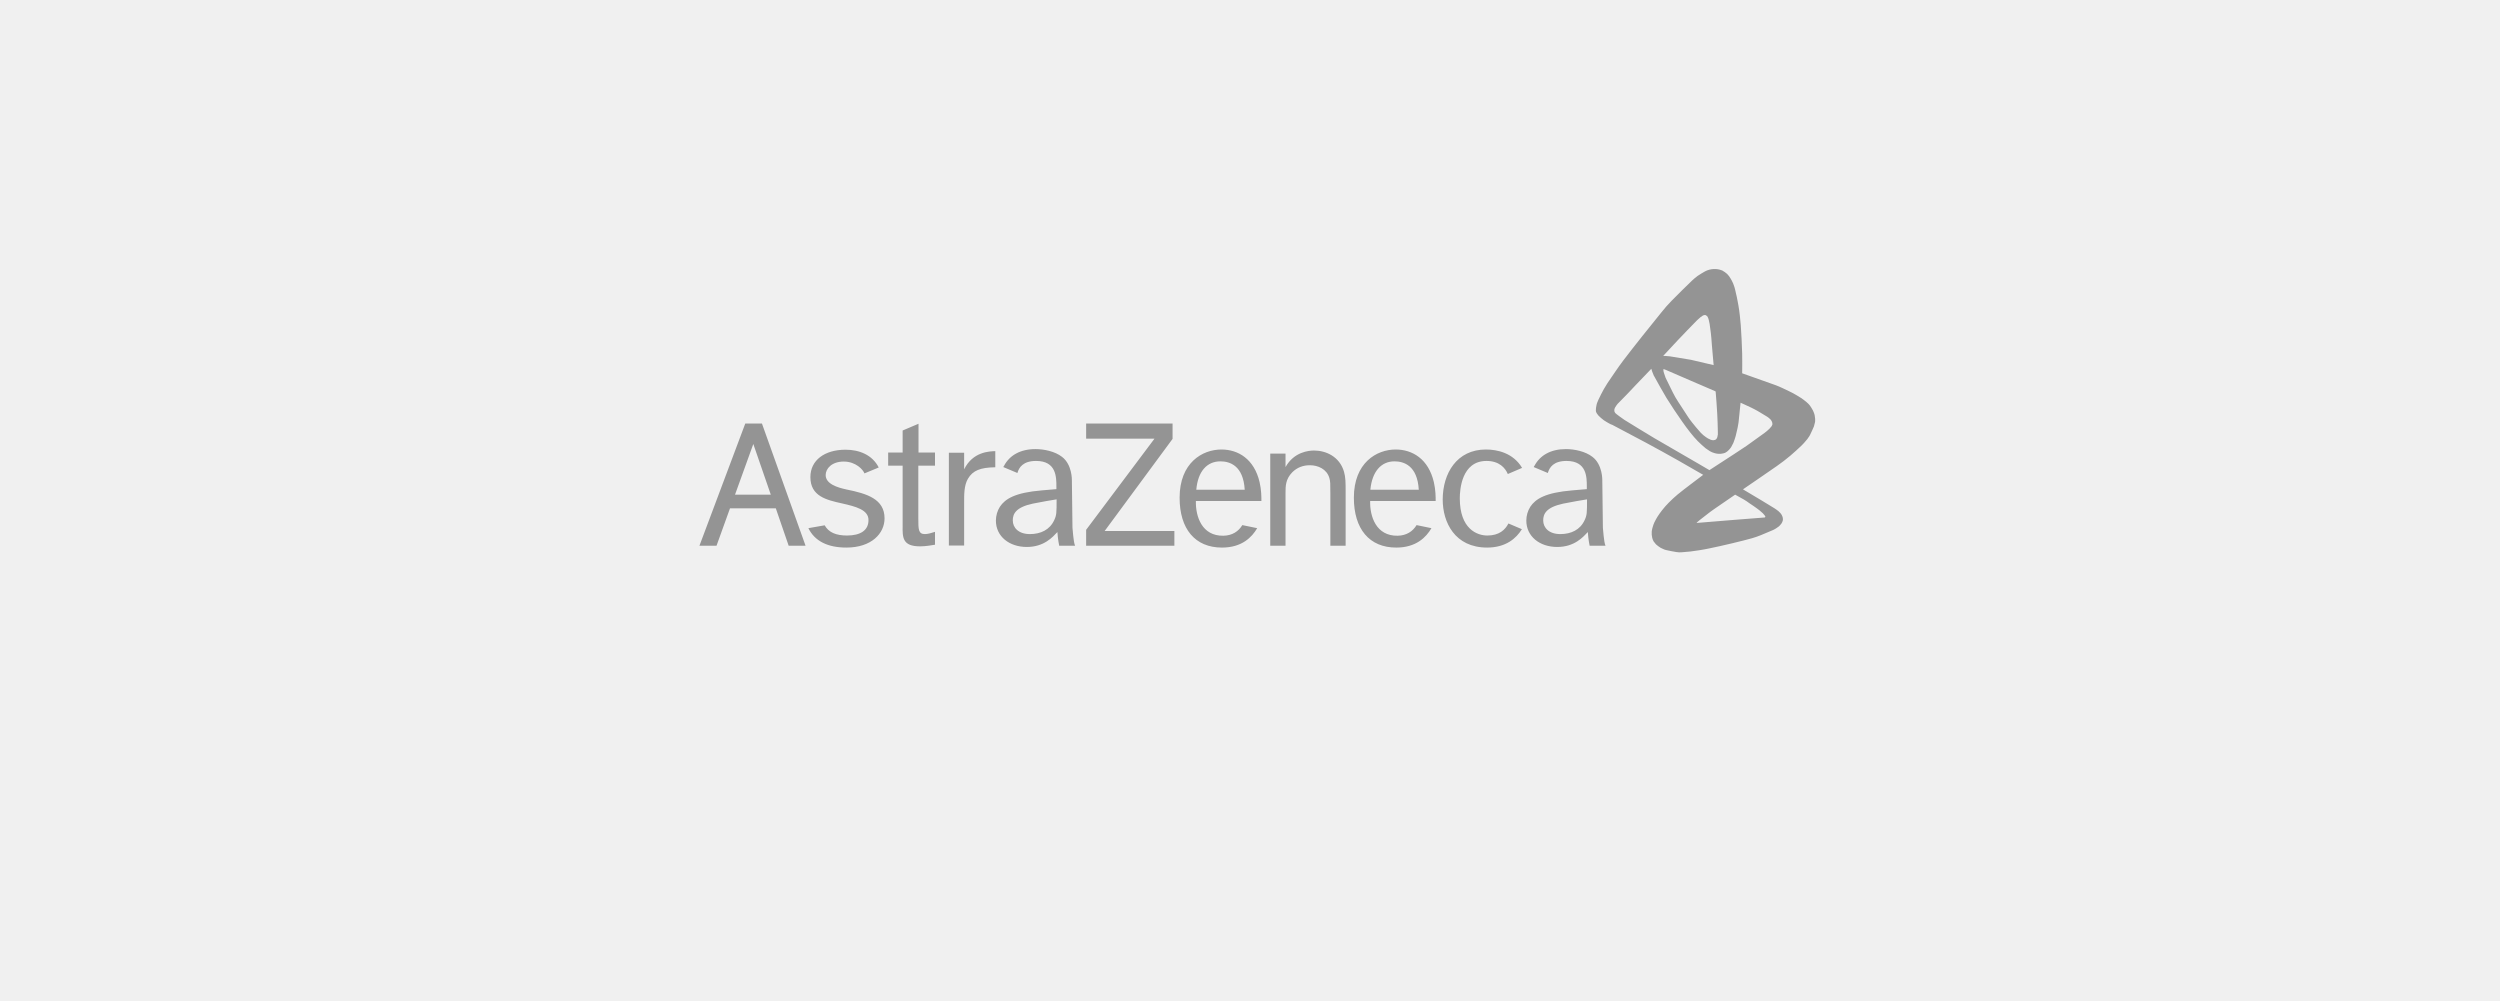
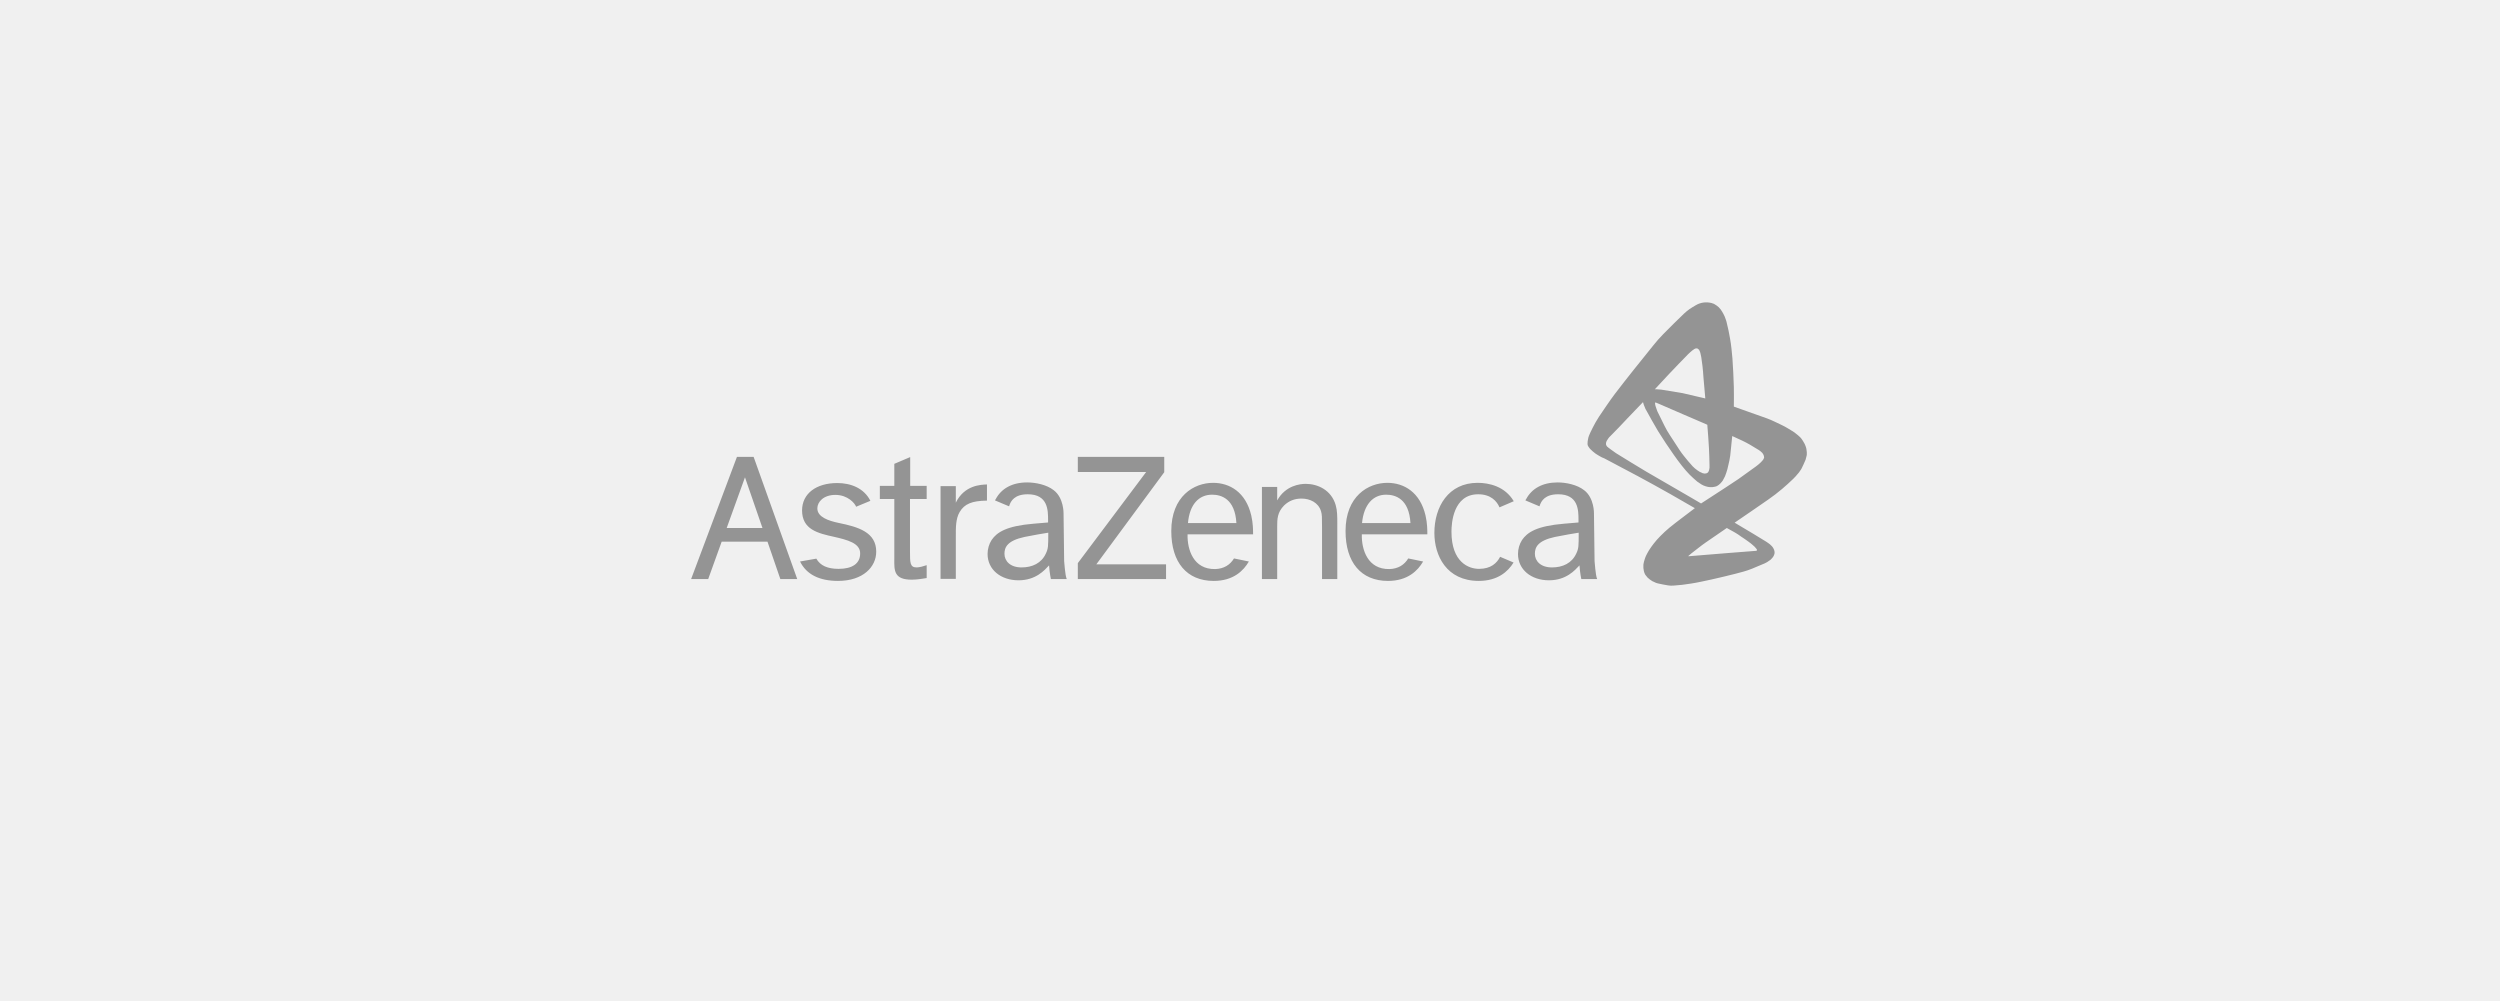
<svg xmlns="http://www.w3.org/2000/svg" width="300" height="120" viewBox="0 0 300 120" fill="none">
  <g clip-path="url(#a)" fill-rule="evenodd" clip-rule="evenodd" fill="#949494">
-     <path d="m88.202 59.359 2.195-6.08 2.098 6.08h-4.293Zm6.44 6.13h2.025l-5.233-14.663h-2.002l-5.5 14.663h2.05l1.617-4.487h5.499l1.543 4.487Zm6.415-5.076c-1.881-.417-3.81-.858-3.81-3.163 0-2.01 1.688-3.285 4.22-3.285 1.64 0 3.208.613 3.98 2.133l-1.713.71c-.144-.416-1.013-1.421-2.484-1.421-1.447 0-2.17.858-2.17 1.618 0 1.054 1.374 1.496 2.532 1.74 2.412.491 4.534 1.129 4.534 3.458 0 1.814-1.568 3.506-4.582 3.506-2.22 0-3.787-.76-4.559-2.33l1.954-.342c.482.858 1.375 1.226 2.677 1.226 1.64 0 2.581-.638 2.581-1.84.024-1.25-1.544-1.642-3.16-2.01Zm9.141-6.105h2.002v1.57h-2.002v6.325c0 1.324 0 1.888.796 1.888.338 0 .844-.147 1.206-.27v1.545c-.313.05-1.085.196-1.785.196-2.122 0-2.122-1.054-2.098-2.5v-7.185h-1.737v-1.57h1.737V51.66l1.905-.81v3.458h-.024Zm5.499.024v1.986c1.037-2.108 3.015-2.157 3.739-2.182v1.937c-1.809.025-2.702.393-3.28 1.373-.483.81-.459 1.937-.459 2.894v5.124h-1.833V54.332h1.833Zm25.012-3.506v1.84l-8.153 11.057h8.37v1.766h-10.589v-1.913l8.201-10.935h-8.201v-1.815h10.372Zm13.554 3.605v1.618c1.014-1.815 2.774-1.986 3.425-1.986 1.399 0 3.063.71 3.594 2.55.193.662.193 1.348.193 2.28v6.596h-1.833v-6.302c0-1.128 0-1.446-.121-1.839-.313-1.054-1.35-1.52-2.339-1.52-.82 0-1.52.27-2.099.834-.819.833-.82 1.667-.82 2.5v6.327h-1.833V54.43h1.833Zm28.364 9.072c-.675 1.103-1.929 2.206-4.172 2.206-3.883 0-5.33-3.04-5.33-5.762 0-3.138 1.688-6.007 5.185-6.007 1.375 0 3.28.417 4.341 2.207l-1.712.735c-.314-.735-1.037-1.569-2.557-1.569-3.014 0-3.207 3.506-3.207 4.487 0 3.678 2.074 4.463 3.304 4.463 1.423 0 2.146-.687 2.532-1.447l1.616.687Zm-39.072-4.733h5.812c-.169-2.917-1.809-3.408-2.918-3.408-1.592 0-2.701 1.177-2.894 3.408Zm7.308 4.61c-.627 1.079-1.833 2.33-4.221 2.33-3.232 0-5.089-2.232-5.089-5.983 0-4.193 2.725-5.787 5.016-5.787 2.002 0 3.932 1.128 4.583 3.923.217.932.217 1.79.217 2.256h-7.863c-.048 1.863.724 4.217 3.305 4.168 1.061-.024 1.809-.515 2.267-1.275l1.785.368Zm13.579-4.61h5.812c-.168-2.917-1.809-3.408-2.918-3.408-1.568 0-2.677 1.177-2.894 3.408Zm7.332 4.61c-.627 1.079-1.833 2.33-4.221 2.33-3.232 0-5.089-2.232-5.089-5.983 0-4.193 2.725-5.787 5.017-5.787 2.002 0 3.931 1.128 4.582 3.923.217.932.217 1.79.217 2.256h-7.862c-.049 1.863.723 4.217 3.304 4.168 1.061-.024 1.809-.515 2.267-1.275l1.785.368Zm20.887 2.109h-1.905s-.169-.785-.217-1.643c-.556.588-1.593 1.79-3.667 1.79-2.122 0-3.714-1.275-3.714-3.163 0-.589.169-1.177.482-1.668.627-.931 1.785-1.691 5.042-1.961l1.736-.147v-.294c0-1.153 0-3.09-2.437-3.09-1.543 0-2.049.76-2.242 1.447l-1.689-.711a.399.399 0 0 1 .097-.172c.651-1.226 1.929-1.986 3.762-1.986 1.014 0 2.34.27 3.184.932 1.23.931 1.182 2.795 1.182 2.795l.072 5.713c.025.049.097 1.692.314 2.158Zm-2.509-3.065c.29-.613.29-.883.29-2.501-.723.122-1.688.27-2.871.515-2.025.441-2.387 1.226-2.387 2.01 0 .883.699 1.643 2.05 1.643 1.302 0 2.388-.515 2.918-1.667Zm-61.141 3.065h-1.906s-.168-.785-.217-1.643c-.554.588-1.591 1.79-3.666 1.79-2.122 0-3.714-1.275-3.714-3.163 0-.589.169-1.177.482-1.668.628-.931 1.785-1.691 5.041-1.961l1.737-.147v-.294c0-1.153 0-3.09-2.436-3.09-1.544 0-2.05.76-2.243 1.447l-1.689-.711c.025-.05.049-.123.097-.172.651-1.226 1.929-1.986 3.763-1.986 1.012 0 2.339.27 3.183.932 1.23.931 1.182 2.795 1.182 2.795l.072 5.713c.024.049.097 1.692.314 2.158Zm-2.508-3.065c.289-.613.289-.883.289-2.501-.724.122-1.688.27-2.87.515-2.026.441-2.388 1.226-2.388 2.01 0 .883.7 1.643 2.05 1.643 1.303 0 2.388-.515 2.919-1.667Zm91.288-12.358c0-.074-.023-.147-.023-.196a1.929 1.929 0 0 0-.121-.393 1.925 1.925 0 0 0-.193-.392c-.072-.147-.169-.27-.265-.417-.048-.073-.121-.147-.193-.22-.073-.074-.144-.148-.241-.221-.193-.147-.362-.294-.579-.442-.459-.27-.892-.563-1.375-.784-.579-.27-1.135-.564-1.737-.785l-4.003-1.422c0-.785.024-1.545 0-2.33a81.612 81.612 0 0 0-.17-3.456c-.071-.81-.144-1.594-.289-2.403-.096-.613-.241-1.226-.385-1.84-.025-.146-.073-.269-.12-.416a3.576 3.576 0 0 0-.29-.687c-.097-.171-.193-.343-.314-.514a1.923 1.923 0 0 0-.507-.49 2.087 2.087 0 0 0-.313-.197 1.345 1.345 0 0 0-.29-.098c-.145-.05-.289-.05-.457-.074-.362-.024-.7.025-1.038.147-.12.05-.241.099-.361.172-.266.147-.531.319-.796.49-.217.172-.458.344-.653.54-.843.809-1.663 1.618-2.483 2.452-.434.441-.844.907-1.23 1.397-1.544 1.913-3.088 3.825-4.583 5.787-.651.858-1.254 1.79-1.882 2.697-.144.22-.289.466-.433.711-.217.417-.458.834-.651 1.275-.048.123-.097.22-.145.343-.049.123-.072.22-.097.344a2.782 2.782 0 0 0-.072.637c0 .05.025.098.025.147.023.05.047.098.072.147.072.098.144.221.217.295.096.098.193.196.313.294.121.098.217.171.338.27.217.147.433.27.651.392l.289.147c.025.025-.072-.025-.096-.05h.024l.169.075c1.326.71 2.653 1.397 3.979 2.108a211.89 211.89 0 0 1 3.957 2.182l2.942 1.692c-1.013.785-2.074 1.545-3.063 2.354a14.44 14.44 0 0 0-1.086 1.005c-.29.294-.555.589-.796.907a9.324 9.324 0 0 0-.555.785c-.144.22-.241.441-.361.662a3.548 3.548 0 0 0-.193.54c-.048.122-.072.27-.097.392-.024.073-.024.171-.024.245v.294c.024.245.073.515.193.736.024.049.048.098.097.147.072.098.144.196.217.27.072.073.168.147.265.22.096.074.192.123.289.196.097.05.218.099.314.147.096.05.216.099.337.123.412.098.821.172 1.255.245.193.025.409.05.627.025a20.057 20.057 0 0 0 2.122-.245c.82-.123 1.641-.32 2.46-.49.965-.221 1.929-.442 2.871-.687.675-.172 1.35-.344 2.003-.613.505-.22 1.012-.417 1.518-.638.121-.049.218-.122.314-.171a2 2 0 0 0 .289-.197.839.839 0 0 0 .217-.196c.048-.049.121-.122.169-.196.072-.122.145-.245.169-.368a.825.825 0 0 0 0-.343 1.25 1.25 0 0 0-.12-.319 1.118 1.118 0 0 0-.193-.27c-.145-.146-.289-.294-.459-.392l-.217-.147c-.53-.319-1.037-.637-1.567-.956l-2.22-1.324c1.351-.932 2.702-1.839 4.028-2.77a21.336 21.336 0 0 0 1.664-1.276c.459-.392.893-.784 1.327-1.201.217-.196.386-.417.579-.638.097-.098.168-.196.241-.318.072-.099.145-.197.193-.295.169-.343.338-.71.482-1.054.049-.147.072-.319.12-.466.026-.073.026-.147.026-.22v-.221c0-.05-.026-.123-.026-.196Zm-16.497-9.195c.748-.785 1.496-1.57 2.268-2.354.144-.147.29-.27.434-.392a.439.439 0 0 1 .168-.123c.049-.024.074-.073.121-.098a.183.183 0 0 1 .097-.049c.048-.024.072-.024.12-.049h.121a.18.18 0 0 1 .12.05.534.534 0 0 1 .121.097c.024.025.048.05.048.074a.182.182 0 0 1 .049.098c.048.098.071.196.097.294.023.147.071.294.095.442l.146 1.078c.048.466.096.932.12 1.398l.217 2.476-2.726-.637-2.533-.417-.602-.049h-.193c.579-.613 1.133-1.226 1.712-1.839Zm-1.688 3.433h.048l.097.024.241.098.339.147c.868.368 1.736.76 2.604 1.128.579.245 1.158.49 1.712.736l1.134.49.096.05c.072.907.145 1.814.193 2.721.048.711.048 1.422.072 2.133v.27c0 .049 0 .098-.024.147 0 .049-.024.098-.024.147-.024.05-.024.098-.048.147-.024.05-.049.074-.072.123-.025.024-.025.024-.048.049-.025.024-.049.024-.073.049a.345.345 0 0 1-.168.049.332.332 0 0 1-.218 0c-.048 0-.072-.025-.12-.025a.184.184 0 0 1-.121-.049c-.097-.049-.168-.073-.265-.122-.097-.05-.193-.123-.266-.172a64.61 64.61 0 0 0-.29-.22c-.096-.099-.192-.172-.289-.27-.193-.221-.385-.442-.579-.662-.338-.417-.675-.81-.964-1.25-.386-.614-.795-1.202-1.183-1.815a10.506 10.506 0 0 1-.65-1.128l-.868-1.765-.194-.565-.048-.171-.024-.172v-.122Zm9.623 15.618c.241.148.483.295.7.466.289.196.603.393.892.613.218.147.41.319.603.49a1.2 1.2 0 0 1 .242.246c.073.073.121.147.169.22v.075s0 .024-.025.024l-.023.024c-.025 0-.025 0-.048.025h-.073c-1.158.098-2.292.171-3.449.27l-4.486.367h-.146l.073-.073.288-.246c.581-.44 1.135-.907 1.739-1.324l2.532-1.74 1.012.563Zm3.449-8.974a.717.717 0 0 1-.121.246c-.071.098-.168.171-.241.27-.191.17-.361.343-.577.49-.725.515-1.424 1.03-2.147 1.544-.507.344-1.013.662-1.521 1.006l-2.942 1.912-1.254-.735-5.33-3.09c-1.206-.736-2.412-1.446-3.618-2.207a11.014 11.014 0 0 1-.652-.465c-.072-.05-.12-.098-.192-.147-.024-.025-.049-.025-.072-.05-.049-.049-.097-.098-.145-.122a.538.538 0 0 1-.121-.196c-.024-.05-.024-.074-.024-.123v-.123a.918.918 0 0 1 .096-.27c.122-.195.242-.392.411-.539a86.2 86.2 0 0 0 2.074-2.157l1.857-1.937.097.318.216.54.025.024c.482.858.964 1.766 1.471 2.6.603.98 1.254 1.936 1.904 2.868.315.442.629.883.965 1.3.291.367.604.735.918 1.054.289.294.603.564.916.833.169.123.338.221.507.344.169.098.337.171.507.22.168.05.337.099.505.099.193.024.411 0 .604-.05.048-.024.12-.024.168-.048l.144-.074a.507.507 0 0 0 .146-.098c.072-.05.144-.123.217-.196.049-.05.12-.123.169-.197a.997.997 0 0 0 .169-.27c.144-.244.264-.49.337-.76.097-.293.194-.588.242-.882.096-.392.193-.809.241-1.201l.241-2.354c.554.27 1.109.49 1.664.784.53.27 1.037.613 1.544.908.049.024.12.073.169.122.072.074.144.123.217.196.072.074.12.172.168.27.025.05.025.098.048.147v.074c.025.073.025.098 0 .122Z" />
+     <path d="m87.203 63.359 2.194-6.08 2.099 6.08h-4.293Zm6.44 6.13h2.025l-5.233-14.663h-2.002l-5.5 14.663h2.05l1.617-4.487h5.499l1.543 4.487Zm6.415-5.076c-1.881-.417-3.81-.858-3.81-3.163 0-2.01 1.688-3.285 4.22-3.285 1.64 0 3.208.613 3.98 2.133l-1.713.71c-.144-.416-1.013-1.421-2.484-1.421-1.447 0-2.17.858-2.17 1.618 0 1.054 1.374 1.496 2.532 1.74 2.412.491 4.534 1.129 4.534 3.458 0 1.814-1.568 3.506-4.582 3.506-2.22 0-3.787-.76-4.559-2.33l1.954-.342c.482.858 1.375 1.226 2.677 1.226 1.64 0 2.581-.638 2.581-1.84.024-1.25-1.544-1.642-3.16-2.01Zm9.141-6.105h2.002v1.57h-2.002v6.325c0 1.324 0 1.888.796 1.888.338 0 .844-.147 1.206-.27v1.545c-.314.05-1.085.196-1.785.196-2.122 0-2.122-1.054-2.098-2.5v-7.185h-1.737v-1.57h1.737V55.66l1.905-.81v3.458h-.024Zm5.499.024v1.986c1.037-2.108 3.015-2.157 3.739-2.182v1.937c-1.809.025-2.702.393-3.281 1.373-.482.81-.458 1.937-.458 2.894v5.124h-1.833V58.332h1.833Zm25.012-3.506v1.84l-8.153 11.057h8.37v1.766h-10.589v-1.913l8.201-10.935h-8.201v-1.815h10.372Zm13.554 3.605v1.618c1.013-1.815 2.774-1.986 3.425-1.986 1.399 0 3.063.71 3.594 2.55.193.662.193 1.348.193 2.28v6.596h-1.833v-6.302c0-1.128 0-1.446-.121-1.839-.313-1.054-1.35-1.52-2.339-1.52-.82 0-1.52.27-2.099.834-.819.833-.82 1.667-.82 2.5v6.327h-1.833V58.43h1.833Zm28.364 9.072c-.675 1.103-1.929 2.206-4.172 2.206-3.883 0-5.331-3.04-5.331-5.762 0-3.138 1.689-6.007 5.186-6.007 1.375 0 3.28.417 4.341 2.207l-1.712.735c-.314-.735-1.037-1.569-2.557-1.569-3.014 0-3.207 3.506-3.207 4.487 0 3.678 2.074 4.463 3.304 4.463 1.423 0 2.146-.687 2.532-1.447l1.616.687Zm-39.072-4.733h5.812c-.169-2.917-1.809-3.408-2.918-3.408-1.592 0-2.701 1.177-2.894 3.408Zm7.308 4.61c-.627 1.079-1.833 2.33-4.221 2.33-3.232 0-5.089-2.232-5.089-5.983 0-4.193 2.725-5.787 5.016-5.787 2.002 0 3.932 1.128 4.583 3.923.217.932.217 1.79.217 2.256h-7.863c-.048 1.863.724 4.217 3.305 4.168 1.061-.024 1.809-.515 2.267-1.275l1.785.368Zm13.579-4.61h5.812c-.168-2.917-1.809-3.408-2.918-3.408-1.568 0-2.677 1.177-2.894 3.408Zm7.332 4.61c-.627 1.079-1.833 2.33-4.221 2.33-3.232 0-5.089-2.232-5.089-5.983 0-4.193 2.725-5.787 5.017-5.787 2.002 0 3.931 1.128 4.582 3.923.217.932.217 1.79.217 2.256h-7.862c-.049 1.863.723 4.217 3.304 4.168 1.061-.024 1.809-.515 2.267-1.275l1.785.368Zm20.887 2.109h-1.905s-.169-.785-.218-1.643c-.555.588-1.592 1.79-3.666 1.79-2.122 0-3.714-1.275-3.714-3.163 0-.589.169-1.177.482-1.668.627-.931 1.785-1.691 5.042-1.961l1.736-.147v-.294c0-1.153 0-3.09-2.437-3.09-1.543 0-2.049.76-2.242 1.447l-1.689-.711a.399.399 0 0 1 .097-.172c.651-1.226 1.929-1.986 3.762-1.986 1.014 0 2.34.27 3.184.932 1.23.931 1.182 2.795 1.182 2.795l.072 5.713c.025.049.097 1.692.314 2.158Zm-2.509-3.065c.29-.613.29-.883.29-2.501-.723.122-1.688.27-2.871.515-2.025.441-2.387 1.226-2.387 2.01 0 .883.699 1.643 2.05 1.643 1.302 0 2.388-.515 2.918-1.667Zm-61.141 3.065h-1.906s-.168-.785-.217-1.643c-.554.588-1.591 1.79-3.666 1.79-2.122 0-3.714-1.275-3.714-3.163 0-.589.169-1.177.482-1.668.628-.931 1.785-1.691 5.041-1.961l1.737-.147v-.294c0-1.153 0-3.09-2.436-3.09-1.544 0-2.05.76-2.243 1.447l-1.689-.711c.025-.05.049-.123.097-.172.651-1.226 1.929-1.986 3.763-1.986 1.012 0 2.339.27 3.183.932 1.23.931 1.182 2.795 1.182 2.795l.072 5.713c.024.049.097 1.692.314 2.158Zm-2.508-3.065c.289-.613.289-.883.289-2.501-.724.122-1.688.27-2.87.515-2.026.441-2.388 1.226-2.388 2.01 0 .883.7 1.643 2.05 1.643 1.303 0 2.388-.515 2.919-1.667Zm91.287-12.358c0-.074-.023-.147-.023-.196a1.929 1.929 0 0 0-.121-.393 1.925 1.925 0 0 0-.193-.392c-.072-.147-.169-.27-.265-.417-.048-.073-.121-.147-.193-.22-.073-.074-.144-.148-.241-.221-.193-.147-.362-.294-.579-.442-.459-.27-.892-.563-1.375-.784-.579-.27-1.135-.564-1.737-.785l-4.003-1.422c0-.785.024-1.545 0-2.33a81.612 81.612 0 0 0-.17-3.456c-.071-.81-.144-1.594-.289-2.403-.096-.613-.241-1.226-.385-1.84-.025-.146-.073-.269-.12-.416a3.576 3.576 0 0 0-.29-.687c-.097-.171-.193-.343-.314-.514a1.923 1.923 0 0 0-.507-.49 2.087 2.087 0 0 0-.313-.197 1.345 1.345 0 0 0-.29-.098c-.145-.05-.289-.05-.457-.074-.362-.024-.7.025-1.038.147-.12.05-.241.099-.361.172-.266.147-.531.319-.796.49-.217.172-.458.344-.653.54-.843.809-1.663 1.618-2.483 2.452-.434.441-.844.907-1.23 1.397-1.544 1.913-3.088 3.825-4.583 5.787-.651.858-1.254 1.79-1.882 2.697-.144.22-.289.466-.433.711-.217.417-.458.834-.651 1.275-.048.123-.097.22-.145.343-.049.123-.072.22-.097.344a2.782 2.782 0 0 0-.072.637c0 .05.025.098.025.147.023.05.047.098.072.147.072.098.144.221.217.295.096.098.193.196.313.294.121.098.217.171.338.27.217.147.433.27.651.392l.289.147c.025.025-.072-.025-.096-.05h.024l.169.075c1.326.71 2.653 1.397 3.979 2.108a211.89 211.89 0 0 1 3.957 2.182l2.942 1.692c-1.013.785-2.074 1.545-3.063 2.354a14.44 14.44 0 0 0-1.086 1.005c-.29.294-.555.589-.796.907a9.324 9.324 0 0 0-.555.785c-.144.22-.241.441-.361.662a3.548 3.548 0 0 0-.193.54c-.048.122-.072.27-.097.392-.024.073-.024.171-.024.245v.294c.024.245.073.515.193.736.024.049.048.098.097.147.072.098.144.196.217.27.072.073.168.147.265.22.096.074.192.123.289.196.097.05.218.099.314.147.096.05.216.099.337.123.412.098.821.172 1.255.245.193.025.409.05.627.025a20.057 20.057 0 0 0 2.122-.245c.82-.123 1.641-.32 2.46-.49.965-.221 1.929-.442 2.871-.687.675-.172 1.35-.344 2.003-.613.505-.22 1.012-.417 1.518-.638.121-.049.218-.122.314-.171a2 2 0 0 0 .289-.197.839.839 0 0 0 .217-.196c.048-.049.121-.122.169-.196.072-.122.145-.245.169-.368a.825.825 0 0 0 0-.343 1.25 1.25 0 0 0-.12-.319 1.118 1.118 0 0 0-.193-.27c-.145-.147-.289-.294-.459-.392l-.217-.147c-.53-.319-1.037-.637-1.567-.956l-2.22-1.324c1.351-.932 2.702-1.839 4.028-2.77a21.336 21.336 0 0 0 1.664-1.276c.459-.392.893-.784 1.327-1.201.217-.196.386-.417.579-.638.097-.098.168-.196.241-.318.072-.099.145-.197.193-.295.169-.343.338-.71.482-1.054.049-.147.072-.319.12-.466.026-.073.026-.147.026-.22v-.221c0-.05-.026-.123-.026-.196Zm-16.497-9.195c.748-.785 1.496-1.57 2.268-2.354.144-.147.29-.27.434-.392a.439.439 0 0 1 .168-.123c.049-.024.074-.073.121-.098a.183.183 0 0 1 .097-.049c.048-.024.072-.024.12-.049h.121a.18.18 0 0 1 .12.05.534.534 0 0 1 .121.097c.024.025.048.05.048.074a.182.182 0 0 1 .049.098c.048.098.071.196.097.294.023.147.071.294.095.442l.146 1.078c.048.466.096.932.12 1.398l.217 2.476-2.726-.637-2.533-.417-.602-.049h-.193c.579-.613 1.133-1.226 1.712-1.839Zm-1.688 3.433h.048l.097.024.241.098.339.147c.868.368 1.736.76 2.604 1.128.579.245 1.158.49 1.712.736l1.134.49.096.05c.072.907.145 1.814.193 2.721.048.711.048 1.422.072 2.133v.27c0 .049 0 .098-.024.147 0 .049-.024.098-.024.147-.024.05-.024.098-.048.147-.024.05-.049.074-.072.123-.025.024-.025.024-.048.049-.025.024-.049.024-.073.049a.345.345 0 0 1-.168.049.332.332 0 0 1-.218 0c-.048 0-.072-.025-.12-.025a.184.184 0 0 1-.121-.049c-.097-.049-.168-.073-.265-.122-.097-.05-.193-.123-.266-.172a64.61 64.61 0 0 0-.29-.22c-.096-.099-.192-.172-.289-.27-.193-.221-.385-.442-.579-.662-.338-.417-.675-.81-.964-1.25-.386-.614-.795-1.202-1.183-1.815a10.506 10.506 0 0 1-.65-1.128l-.868-1.765-.194-.565-.048-.171-.024-.172v-.122Zm9.623 15.618c.241.148.483.295.7.466.289.196.603.392.892.613.218.147.41.319.603.49a1.2 1.2 0 0 1 .242.246c.073.073.121.147.169.22v.075s0 .024-.025.024l-.023.024c-.025 0-.025 0-.048.025h-.073c-1.158.098-2.292.171-3.449.27l-4.486.367h-.146l.073-.074.288-.245c.581-.44 1.135-.907 1.739-1.324l2.532-1.74 1.012.563Zm3.449-8.974a.717.717 0 0 1-.121.246c-.071.098-.168.171-.241.27-.191.17-.361.343-.577.49-.725.515-1.424 1.03-2.147 1.544-.507.344-1.013.662-1.521 1.006l-2.942 1.912-1.254-.735-5.33-3.09c-1.206-.736-2.412-1.446-3.618-2.207a11.014 11.014 0 0 1-.652-.465c-.072-.05-.12-.098-.192-.147-.024-.025-.049-.025-.072-.05-.049-.049-.097-.098-.145-.122a.538.538 0 0 1-.121-.196c-.024-.05-.024-.074-.024-.123v-.123a.918.918 0 0 1 .096-.27c.122-.195.242-.392.411-.539a86.2 86.2 0 0 0 2.074-2.157l1.857-1.937.097.318.216.54.025.024c.482.858.964 1.766 1.471 2.6.603.98 1.254 1.936 1.904 2.868.315.442.629.883.965 1.3.291.367.604.735.918 1.054.289.294.603.564.916.833.169.123.338.221.507.344.169.098.337.171.507.22.168.05.337.099.505.099.193.024.411 0 .604-.05.048-.024.12-.024.168-.048l.144-.074a.507.507 0 0 0 .146-.098c.072-.05.144-.123.217-.196.049-.05.12-.123.169-.197a.997.997 0 0 0 .169-.27c.144-.244.264-.49.337-.76.097-.293.194-.588.242-.882.096-.392.193-.809.241-1.201l.241-2.354c.554.27 1.109.49 1.664.784.53.27 1.037.613 1.544.908.049.024.12.073.169.122.072.074.144.123.217.196.072.074.12.172.168.27.025.05.025.098.048.147v.074c.025.073.025.098 0 .122Z" />
  </g>
  <defs>
    <clipPath id="a">
-       <path fill="#fff" transform="translate(83 32)" d="M0 0h135v35H0z" />
+       <path fill="#fff" transform="translate(82 36)" d="M0 0h135v35H0z" />
    </clipPath>
  </defs>
</svg>
